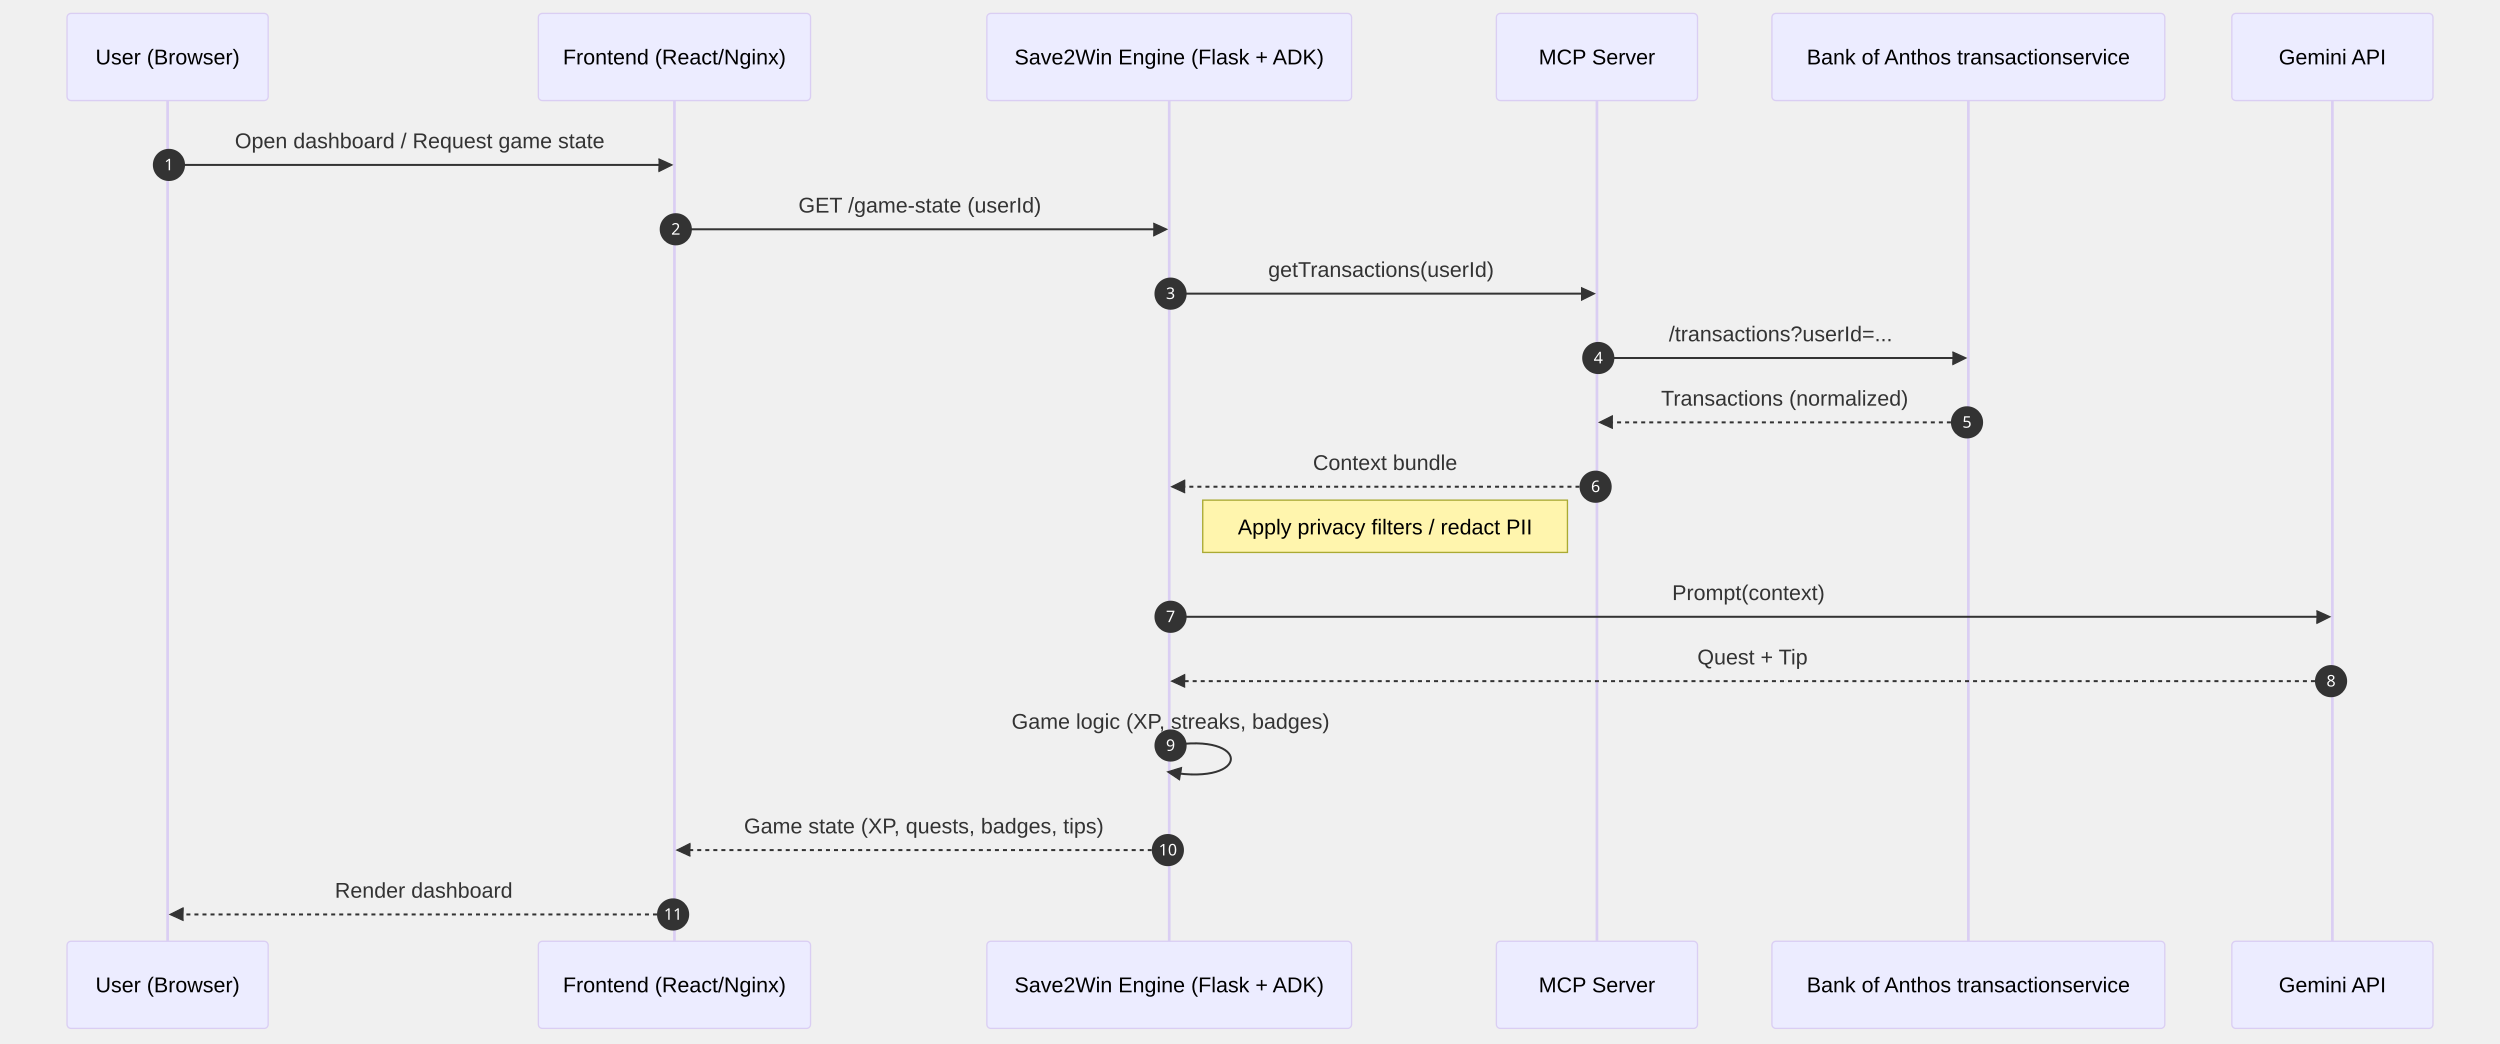
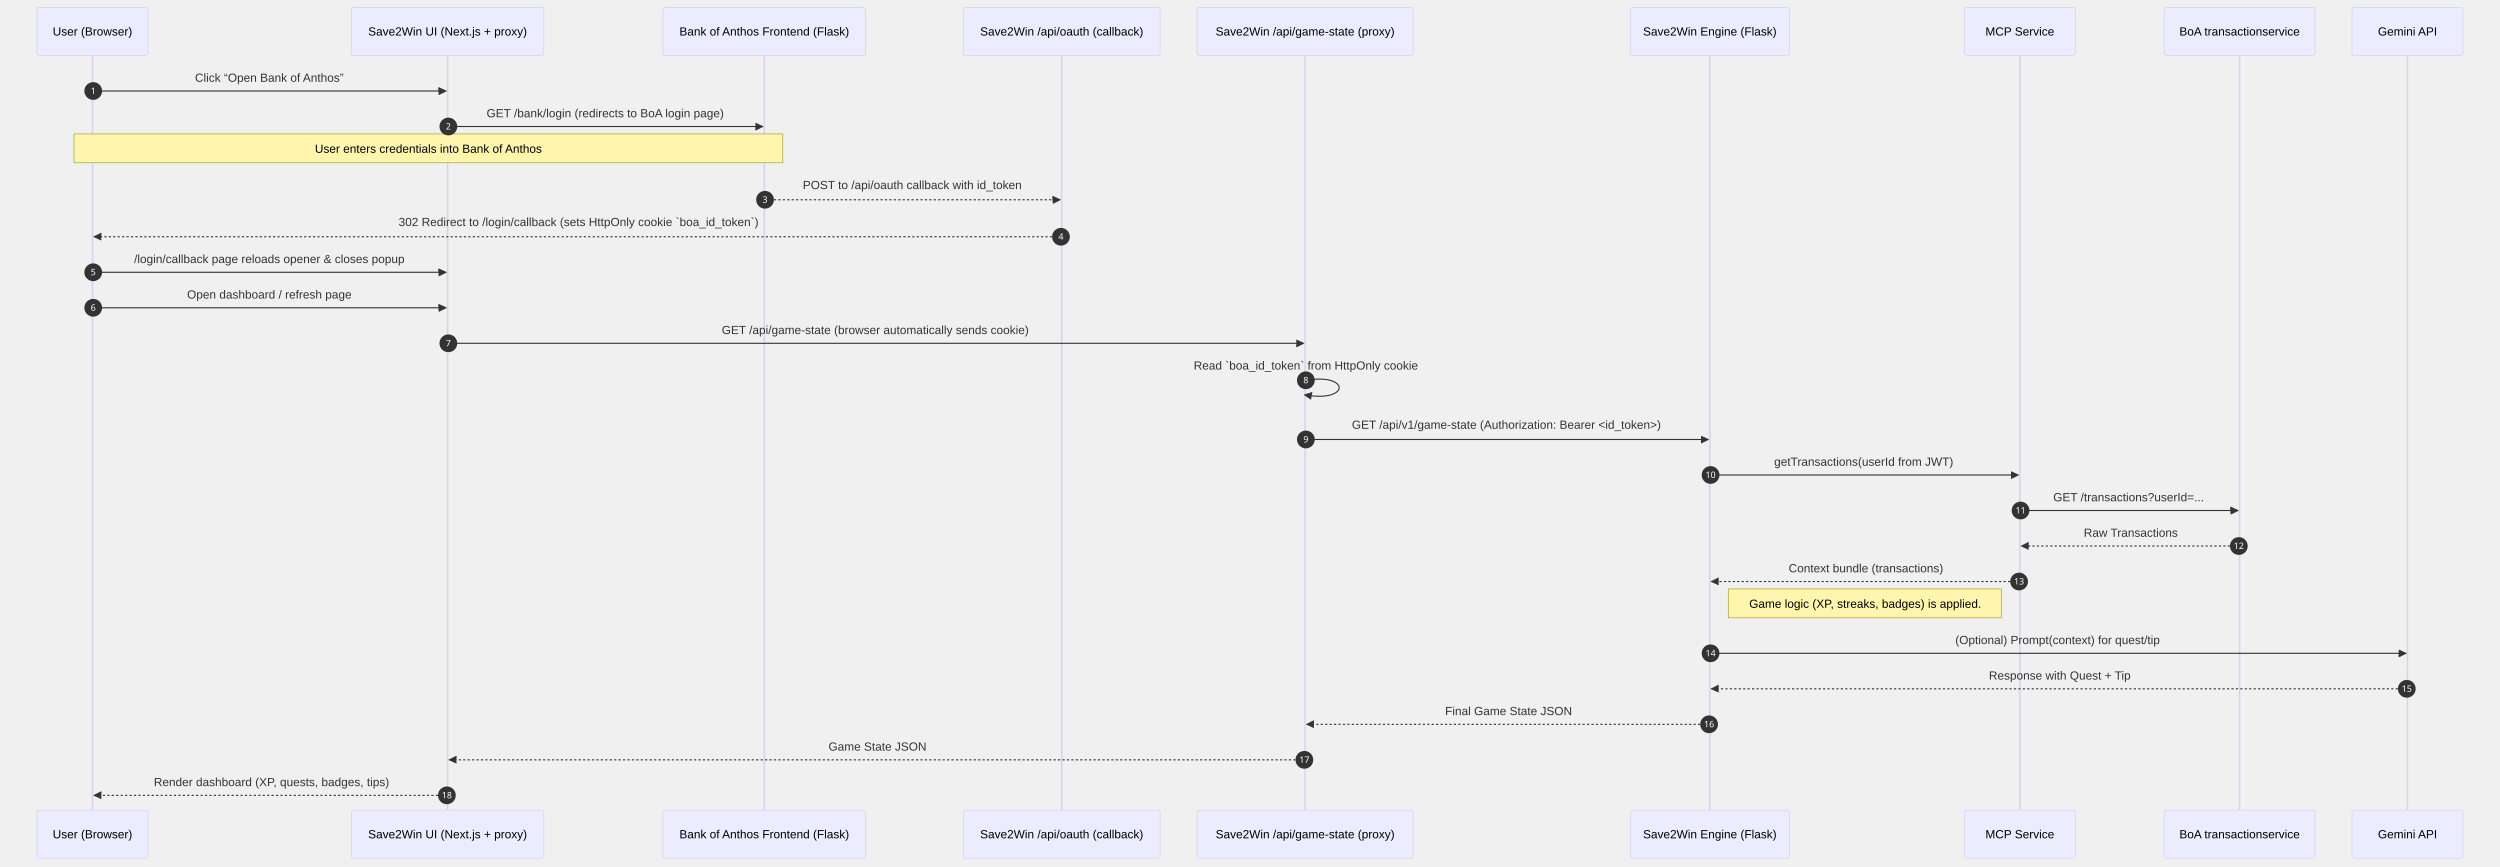
- <svg xmlns="http://www.w3.org/2000/svg" id="my-svg" width="100%" style="max-width: 1864.5px; background-color: white;" viewBox="-50 -10 1864.5 778" role="graphics-document document" aria-roledescription="sequence">
-   <g>
-     <rect x="1614.5" y="692" fill="#eaeaea" stroke="#666" width="150" height="65" name="GEM" rx="3" ry="3" class="actor actor-bottom" />
-     <text x="1689.5" y="724.5" dominant-baseline="central" alignment-baseline="central" class="actor actor-box" style="text-anchor: middle; font-size: 16px; font-weight: 400;">
-       <tspan x="1689.5" dy="0">Gemini API</tspan>
-     </text>
-   </g>
-   <g>
-     <rect x="1271.5" y="692" fill="#eaeaea" stroke="#666" width="293" height="65" name="TXS" rx="3" ry="3" class="actor actor-bottom" />
-     <text x="1418" y="724.5" dominant-baseline="central" alignment-baseline="central" class="actor actor-box" style="text-anchor: middle; font-size: 16px; font-weight: 400;">
-       <tspan x="1418" dy="0">Bank of Anthos transactionservice</tspan>
-     </text>
-   </g>
-   <g>
-     <rect x="1066" y="692" fill="#eaeaea" stroke="#666" width="150" height="65" name="MCP" rx="3" ry="3" class="actor actor-bottom" />
-     <text x="1141" y="724.5" dominant-baseline="central" alignment-baseline="central" class="actor actor-box" style="text-anchor: middle; font-size: 16px; font-weight: 400;">
-       <tspan x="1141" dy="0">MCP Server</tspan>
-     </text>
-   </g>
-   <g>
-     <rect x="686" y="692" fill="#eaeaea" stroke="#666" width="272" height="65" name="S2W" rx="3" ry="3" class="actor actor-bottom" />
-     <text x="822" y="724.5" dominant-baseline="central" alignment-baseline="central" class="actor actor-box" style="text-anchor: middle; font-size: 16px; font-weight: 400;">
-       <tspan x="822" dy="0">Save2Win Engine (Flask + ADK)</tspan>
-     </text>
-   </g>
-   <g>
-     <rect x="351.5" y="692" fill="#eaeaea" stroke="#666" width="203" height="65" name="FE" rx="3" ry="3" class="actor actor-bottom" />
-     <text x="453" y="724.5" dominant-baseline="central" alignment-baseline="central" class="actor actor-box" style="text-anchor: middle; font-size: 16px; font-weight: 400;">
-       <tspan x="453" dy="0">Frontend (React/Nginx)</tspan>
-     </text>
-   </g>
-   <g>
-     <rect x="0" y="692" fill="#eaeaea" stroke="#666" width="150" height="65" name="User" rx="3" ry="3" class="actor actor-bottom" />
-     <text x="75" y="724.5" dominant-baseline="central" alignment-baseline="central" class="actor actor-box" style="text-anchor: middle; font-size: 16px; font-weight: 400;">
+ <svg xmlns="http://www.w3.org/2000/svg" id="my-svg" width="100%" style="max-width: 3379px; background-color: white;" viewBox="-50 -10 3379 1171" role="graphics-document document" aria-roledescription="sequence">
+   <g>
+     <rect x="3129" y="1085" fill="#eaeaea" stroke="#666" width="150" height="65" name="GEM" rx="3" ry="3" class="actor actor-bottom" />
+     <text x="3204" y="1117.5" dominant-baseline="central" alignment-baseline="central" class="actor actor-box" style="text-anchor: middle; font-size: 16px; font-weight: 400;">
+       <tspan x="3204" dy="0">Gemini API</tspan>
+     </text>
+   </g>
+   <g>
+     <rect x="2875" y="1085" fill="#eaeaea" stroke="#666" width="204" height="65" name="TXS" rx="3" ry="3" class="actor actor-bottom" />
+     <text x="2977" y="1117.5" dominant-baseline="central" alignment-baseline="central" class="actor actor-box" style="text-anchor: middle; font-size: 16px; font-weight: 400;">
+       <tspan x="2977" dy="0">BoA transactionservice</tspan>
+     </text>
+   </g>
+   <g>
+     <rect x="2605" y="1085" fill="#eaeaea" stroke="#666" width="150" height="65" name="MCP" rx="3" ry="3" class="actor actor-bottom" />
+     <text x="2680" y="1117.5" dominant-baseline="central" alignment-baseline="central" class="actor actor-box" style="text-anchor: middle; font-size: 16px; font-weight: 400;">
+       <tspan x="2680" dy="0">MCP Service</tspan>
+     </text>
+   </g>
+   <g>
+     <rect x="2153.5" y="1085" fill="#eaeaea" stroke="#666" width="215" height="65" name="ENG" rx="3" ry="3" class="actor actor-bottom" />
+     <text x="2261" y="1117.5" dominant-baseline="central" alignment-baseline="central" class="actor actor-box" style="text-anchor: middle; font-size: 16px; font-weight: 400;">
+       <tspan x="2261" dy="0">Save2Win Engine (Flask)</tspan>
+     </text>
+   </g>
+   <g>
+     <rect x="1568" y="1085" fill="#eaeaea" stroke="#666" width="292" height="65" name="API" rx="3" ry="3" class="actor actor-bottom" />
+     <text x="1714" y="1117.5" dominant-baseline="central" alignment-baseline="central" class="actor actor-box" style="text-anchor: middle; font-size: 16px; font-weight: 400;">
+       <tspan x="1714" dy="0">Save2Win /api/game-state (proxy)</tspan>
+     </text>
+   </g>
+   <g>
+     <rect x="1252" y="1085" fill="#eaeaea" stroke="#666" width="266" height="65" name="CB" rx="3" ry="3" class="actor actor-bottom" />
+     <text x="1385" y="1117.5" dominant-baseline="central" alignment-baseline="central" class="actor actor-box" style="text-anchor: middle; font-size: 16px; font-weight: 400;">
+       <tspan x="1385" dy="0">Save2Win /api/oauth (callback)</tspan>
+     </text>
+   </g>
+   <g>
+     <rect x="846" y="1085" fill="#eaeaea" stroke="#666" width="274" height="65" name="BoA" rx="3" ry="3" class="actor actor-bottom" />
+     <text x="983" y="1117.5" dominant-baseline="central" alignment-baseline="central" class="actor actor-box" style="text-anchor: middle; font-size: 16px; font-weight: 400;">
+       <tspan x="983" dy="0">Bank of Anthos Frontend (Flask)</tspan>
+     </text>
+   </g>
+   <g>
+     <rect x="425" y="1085" fill="#eaeaea" stroke="#666" width="260" height="65" name="UI" rx="3" ry="3" class="actor actor-bottom" />
+     <text x="555" y="1117.5" dominant-baseline="central" alignment-baseline="central" class="actor actor-box" style="text-anchor: middle; font-size: 16px; font-weight: 400;">
+       <tspan x="555" dy="0">Save2Win UI (Next.js + proxy)</tspan>
+     </text>
+   </g>
+   <g>
+     <rect x="0" y="1085" fill="#eaeaea" stroke="#666" width="150" height="65" name="U" rx="3" ry="3" class="actor actor-bottom" />
+     <text x="75" y="1117.5" dominant-baseline="central" alignment-baseline="central" class="actor actor-box" style="text-anchor: middle; font-size: 16px; font-weight: 400;">
      <tspan x="75" dy="0">User (Browser)</tspan>
    </text>
  </g>
  <g>
-     <line id="actor5" x1="1689.5" y1="65" x2="1689.5" y2="692" class="actor-line 200" stroke-width="0.5px" stroke="#999" name="GEM" />
+     <line id="actor8" x1="3204" y1="65" x2="3204" y2="1085" class="actor-line 200" stroke-width="0.5px" stroke="#999" name="GEM" />
+     <g id="root-8">
+       <rect x="3129" y="0" fill="#eaeaea" stroke="#666" width="150" height="65" name="GEM" rx="3" ry="3" class="actor actor-top" />
+       <text x="3204" y="32.5" dominant-baseline="central" alignment-baseline="central" class="actor actor-box" style="text-anchor: middle; font-size: 16px; font-weight: 400;">
+         <tspan x="3204" dy="0">Gemini API</tspan>
+       </text>
+     </g>
+   </g>
+   <g>
+     <line id="actor7" x1="2977" y1="65" x2="2977" y2="1085" class="actor-line 200" stroke-width="0.5px" stroke="#999" name="TXS" />
+     <g id="root-7">
+       <rect x="2875" y="0" fill="#eaeaea" stroke="#666" width="204" height="65" name="TXS" rx="3" ry="3" class="actor actor-top" />
+       <text x="2977" y="32.5" dominant-baseline="central" alignment-baseline="central" class="actor actor-box" style="text-anchor: middle; font-size: 16px; font-weight: 400;">
+         <tspan x="2977" dy="0">BoA transactionservice</tspan>
+       </text>
+     </g>
+   </g>
+   <g>
+     <line id="actor6" x1="2680" y1="65" x2="2680" y2="1085" class="actor-line 200" stroke-width="0.5px" stroke="#999" name="MCP" />
+     <g id="root-6">
+       <rect x="2605" y="0" fill="#eaeaea" stroke="#666" width="150" height="65" name="MCP" rx="3" ry="3" class="actor actor-top" />
+       <text x="2680" y="32.5" dominant-baseline="central" alignment-baseline="central" class="actor actor-box" style="text-anchor: middle; font-size: 16px; font-weight: 400;">
+         <tspan x="2680" dy="0">MCP Service</tspan>
+       </text>
+     </g>
+   </g>
+   <g>
+     <line id="actor5" x1="2261" y1="65" x2="2261" y2="1085" class="actor-line 200" stroke-width="0.5px" stroke="#999" name="ENG" />
    <g id="root-5">
-       <rect x="1614.5" y="0" fill="#eaeaea" stroke="#666" width="150" height="65" name="GEM" rx="3" ry="3" class="actor actor-top" />
-       <text x="1689.5" y="32.5" dominant-baseline="central" alignment-baseline="central" class="actor actor-box" style="text-anchor: middle; font-size: 16px; font-weight: 400;">
-         <tspan x="1689.5" dy="0">Gemini API</tspan>
-       </text>
-     </g>
-   </g>
-   <g>
-     <line id="actor4" x1="1418" y1="65" x2="1418" y2="692" class="actor-line 200" stroke-width="0.5px" stroke="#999" name="TXS" />
+       <rect x="2153.5" y="0" fill="#eaeaea" stroke="#666" width="215" height="65" name="ENG" rx="3" ry="3" class="actor actor-top" />
+       <text x="2261" y="32.5" dominant-baseline="central" alignment-baseline="central" class="actor actor-box" style="text-anchor: middle; font-size: 16px; font-weight: 400;">
+         <tspan x="2261" dy="0">Save2Win Engine (Flask)</tspan>
+       </text>
+     </g>
+   </g>
+   <g>
+     <line id="actor4" x1="1714" y1="65" x2="1714" y2="1085" class="actor-line 200" stroke-width="0.5px" stroke="#999" name="API" />
    <g id="root-4">
-       <rect x="1271.5" y="0" fill="#eaeaea" stroke="#666" width="293" height="65" name="TXS" rx="3" ry="3" class="actor actor-top" />
-       <text x="1418" y="32.5" dominant-baseline="central" alignment-baseline="central" class="actor actor-box" style="text-anchor: middle; font-size: 16px; font-weight: 400;">
-         <tspan x="1418" dy="0">Bank of Anthos transactionservice</tspan>
-       </text>
-     </g>
-   </g>
-   <g>
-     <line id="actor3" x1="1141" y1="65" x2="1141" y2="692" class="actor-line 200" stroke-width="0.5px" stroke="#999" name="MCP" />
+       <rect x="1568" y="0" fill="#eaeaea" stroke="#666" width="292" height="65" name="API" rx="3" ry="3" class="actor actor-top" />
+       <text x="1714" y="32.5" dominant-baseline="central" alignment-baseline="central" class="actor actor-box" style="text-anchor: middle; font-size: 16px; font-weight: 400;">
+         <tspan x="1714" dy="0">Save2Win /api/game-state (proxy)</tspan>
+       </text>
+     </g>
+   </g>
+   <g>
+     <line id="actor3" x1="1385" y1="65" x2="1385" y2="1085" class="actor-line 200" stroke-width="0.5px" stroke="#999" name="CB" />
    <g id="root-3">
-       <rect x="1066" y="0" fill="#eaeaea" stroke="#666" width="150" height="65" name="MCP" rx="3" ry="3" class="actor actor-top" />
-       <text x="1141" y="32.5" dominant-baseline="central" alignment-baseline="central" class="actor actor-box" style="text-anchor: middle; font-size: 16px; font-weight: 400;">
-         <tspan x="1141" dy="0">MCP Server</tspan>
-       </text>
-     </g>
-   </g>
-   <g>
-     <line id="actor2" x1="822" y1="65" x2="822" y2="692" class="actor-line 200" stroke-width="0.5px" stroke="#999" name="S2W" />
+       <rect x="1252" y="0" fill="#eaeaea" stroke="#666" width="266" height="65" name="CB" rx="3" ry="3" class="actor actor-top" />
+       <text x="1385" y="32.5" dominant-baseline="central" alignment-baseline="central" class="actor actor-box" style="text-anchor: middle; font-size: 16px; font-weight: 400;">
+         <tspan x="1385" dy="0">Save2Win /api/oauth (callback)</tspan>
+       </text>
+     </g>
+   </g>
+   <g>
+     <line id="actor2" x1="983" y1="65" x2="983" y2="1085" class="actor-line 200" stroke-width="0.5px" stroke="#999" name="BoA" />
    <g id="root-2">
-       <rect x="686" y="0" fill="#eaeaea" stroke="#666" width="272" height="65" name="S2W" rx="3" ry="3" class="actor actor-top" />
-       <text x="822" y="32.5" dominant-baseline="central" alignment-baseline="central" class="actor actor-box" style="text-anchor: middle; font-size: 16px; font-weight: 400;">
-         <tspan x="822" dy="0">Save2Win Engine (Flask + ADK)</tspan>
-       </text>
-     </g>
-   </g>
-   <g>
-     <line id="actor1" x1="453" y1="65" x2="453" y2="692" class="actor-line 200" stroke-width="0.5px" stroke="#999" name="FE" />
+       <rect x="846" y="0" fill="#eaeaea" stroke="#666" width="274" height="65" name="BoA" rx="3" ry="3" class="actor actor-top" />
+       <text x="983" y="32.5" dominant-baseline="central" alignment-baseline="central" class="actor actor-box" style="text-anchor: middle; font-size: 16px; font-weight: 400;">
+         <tspan x="983" dy="0">Bank of Anthos Frontend (Flask)</tspan>
+       </text>
+     </g>
+   </g>
+   <g>
+     <line id="actor1" x1="555" y1="65" x2="555" y2="1085" class="actor-line 200" stroke-width="0.5px" stroke="#999" name="UI" />
    <g id="root-1">
-       <rect x="351.5" y="0" fill="#eaeaea" stroke="#666" width="203" height="65" name="FE" rx="3" ry="3" class="actor actor-top" />
-       <text x="453" y="32.5" dominant-baseline="central" alignment-baseline="central" class="actor actor-box" style="text-anchor: middle; font-size: 16px; font-weight: 400;">
-         <tspan x="453" dy="0">Frontend (React/Nginx)</tspan>
-       </text>
-     </g>
-   </g>
-   <g>
-     <line id="actor0" x1="75" y1="65" x2="75" y2="692" class="actor-line 200" stroke-width="0.5px" stroke="#999" name="User" />
+       <rect x="425" y="0" fill="#eaeaea" stroke="#666" width="260" height="65" name="UI" rx="3" ry="3" class="actor actor-top" />
+       <text x="555" y="32.5" dominant-baseline="central" alignment-baseline="central" class="actor actor-box" style="text-anchor: middle; font-size: 16px; font-weight: 400;">
+         <tspan x="555" dy="0">Save2Win UI (Next.js + proxy)</tspan>
+       </text>
+     </g>
+   </g>
+   <g>
+     <line id="actor0" x1="75" y1="65" x2="75" y2="1085" class="actor-line 200" stroke-width="0.5px" stroke="#999" name="U" />
    <g id="root-0">
-       <rect x="0" y="0" fill="#eaeaea" stroke="#666" width="150" height="65" name="User" rx="3" ry="3" class="actor actor-top" />
+       <rect x="0" y="0" fill="#eaeaea" stroke="#666" width="150" height="65" name="U" rx="3" ry="3" class="actor actor-top" />
      <text x="75" y="32.5" dominant-baseline="central" alignment-baseline="central" class="actor actor-box" style="text-anchor: middle; font-size: 16px; font-weight: 400;">
        <tspan x="75" dy="0">User (Browser)</tspan>
      </text>
    </g>
  </g>
  <style>#my-svg{font-family:"trebuchet ms",verdana,arial,sans-serif;font-size:16px;fill:#333;}@keyframes edge-animation-frame{from{stroke-dashoffset:0;}}@keyframes dash{to{stroke-dashoffset:0;}}#my-svg .edge-animation-slow{stroke-dasharray:9,5!important;stroke-dashoffset:900;animation:dash 50s linear infinite;stroke-linecap:round;}#my-svg .edge-animation-fast{stroke-dasharray:9,5!important;stroke-dashoffset:900;animation:dash 20s linear infinite;stroke-linecap:round;}#my-svg .error-icon{fill:#552222;}#my-svg .error-text{fill:#552222;stroke:#552222;}#my-svg .edge-thickness-normal{stroke-width:1px;}#my-svg .edge-thickness-thick{stroke-width:3.5px;}#my-svg .edge-pattern-solid{stroke-dasharray:0;}#my-svg .edge-thickness-invisible{stroke-width:0;fill:none;}#my-svg .edge-pattern-dashed{stroke-dasharray:3;}#my-svg .edge-pattern-dotted{stroke-dasharray:2;}#my-svg .marker{fill:#333333;stroke:#333333;}#my-svg .marker.cross{stroke:#333333;}#my-svg svg{font-family:"trebuchet ms",verdana,arial,sans-serif;font-size:16px;}#my-svg p{margin:0;}#my-svg .actor{stroke:hsl(259.626, 59.777%, 87.902%);fill:#ECECFF;}#my-svg text.actor&gt;tspan{fill:black;stroke:none;}#my-svg .actor-line{stroke:hsl(259.626, 59.777%, 87.902%);}#my-svg .innerArc{stroke-width:1.5;stroke-dasharray:none;}#my-svg .messageLine0{stroke-width:1.5;stroke-dasharray:none;stroke:#333;}#my-svg .messageLine1{stroke-width:1.5;stroke-dasharray:2,2;stroke:#333;}#my-svg #arrowhead path{fill:#333;stroke:#333;}#my-svg .sequenceNumber{fill:white;}#my-svg #sequencenumber{fill:#333;}#my-svg #crosshead path{fill:#333;stroke:#333;}#my-svg .messageText{fill:#333;stroke:none;}#my-svg .labelBox{stroke:hsl(259.626, 59.777%, 87.902%);fill:#ECECFF;}#my-svg .labelText,#my-svg .labelText&gt;tspan{fill:black;stroke:none;}#my-svg .loopText,#my-svg .loopText&gt;tspan{fill:black;stroke:none;}#my-svg .loopLine{stroke-width:2px;stroke-dasharray:2,2;stroke:hsl(259.626, 59.777%, 87.902%);fill:hsl(259.626, 59.777%, 87.902%);}#my-svg .note{stroke:#aaaa33;fill:#fff5ad;}#my-svg .noteText,#my-svg .noteText&gt;tspan{fill:black;stroke:none;}#my-svg .activation0{fill:#f4f4f4;stroke:#666;}#my-svg .activation1{fill:#f4f4f4;stroke:#666;}#my-svg .activation2{fill:#f4f4f4;stroke:#666;}#my-svg .actorPopupMenu{position:absolute;}#my-svg .actorPopupMenuPanel{position:absolute;fill:#ECECFF;box-shadow:0px 8px 16px 0px rgba(0,0,0,0.2);filter:drop-shadow(3px 5px 2px rgb(0 0 0 / 0.4));}#my-svg .actor-man line{stroke:hsl(259.626, 59.777%, 87.902%);fill:#ECECFF;}#my-svg .actor-man circle,#my-svg line{stroke:hsl(259.626, 59.777%, 87.902%);fill:#ECECFF;stroke-width:2px;}#my-svg :root{--mermaid-font-family:"trebuchet ms",verdana,arial,sans-serif;}</style>
  <g />
  <defs>
    <symbol id="computer" width="24" height="24">
      <path transform="scale(.5)" d="M2 2v13h20v-13h-20zm18 11h-16v-9h16v9zm-10.228 6l.466-1h3.524l.467 1h-4.457zm14.228 3h-24l2-6h2.104l-1.33 4h18.45l-1.297-4h2.073l2 6zm-5-10h-14v-7h14v7z" />
    </symbol>
  </defs>
  <defs>
    <symbol id="database" fill-rule="evenodd" clip-rule="evenodd">
      <path transform="scale(.5)" d="M12.258.001l.256.004.255.005.253.008.251.01.249.012.247.015.246.016.242.019.241.02.239.023.236.024.233.027.231.028.229.031.225.032.223.034.22.036.217.038.214.04.211.041.208.043.205.045.201.046.198.048.194.05.191.051.187.053.183.054.18.056.175.057.172.059.168.06.163.061.16.063.155.064.15.066.074.033.073.033.071.034.07.034.069.035.068.035.067.035.066.035.064.036.064.036.062.036.06.036.06.037.058.037.058.037.055.038.055.038.053.038.052.038.051.039.05.039.048.039.047.039.045.04.044.04.043.04.041.04.04.041.039.041.037.041.036.041.034.041.033.042.032.042.03.042.029.042.027.042.026.043.024.043.023.043.021.043.02.043.018.044.017.043.015.044.013.044.012.044.011.045.009.044.007.045.006.045.004.045.002.045.001.045v17l-.001.045-.002.045-.004.045-.006.045-.007.045-.009.044-.011.045-.012.044-.013.044-.015.044-.017.043-.018.044-.02.043-.021.043-.023.043-.024.043-.026.043-.027.042-.029.042-.03.042-.032.042-.033.042-.034.041-.036.041-.037.041-.039.041-.04.041-.041.04-.043.04-.044.04-.045.04-.047.039-.048.039-.05.039-.051.039-.052.038-.053.038-.055.038-.055.038-.058.037-.058.037-.06.037-.06.036-.062.036-.064.036-.064.036-.066.035-.067.035-.068.035-.069.035-.07.034-.071.034-.073.033-.074.033-.15.066-.155.064-.16.063-.163.061-.168.06-.172.059-.175.057-.18.056-.183.054-.187.053-.191.051-.194.05-.198.048-.201.046-.205.045-.208.043-.211.041-.214.04-.217.038-.22.036-.223.034-.225.032-.229.031-.231.028-.233.027-.236.024-.239.023-.241.02-.242.019-.246.016-.247.015-.249.012-.251.01-.253.008-.255.005-.256.004-.258.001-.258-.001-.256-.004-.255-.005-.253-.008-.251-.01-.249-.012-.247-.015-.245-.016-.243-.019-.241-.02-.238-.023-.236-.024-.234-.027-.231-.028-.228-.031-.226-.032-.223-.034-.22-.036-.217-.038-.214-.04-.211-.041-.208-.043-.204-.045-.201-.046-.198-.048-.195-.05-.19-.051-.187-.053-.184-.054-.179-.056-.176-.057-.172-.059-.167-.06-.164-.061-.159-.063-.155-.064-.151-.066-.074-.033-.072-.033-.072-.034-.07-.034-.069-.035-.068-.035-.067-.035-.066-.035-.064-.036-.063-.036-.062-.036-.061-.036-.06-.037-.058-.037-.057-.037-.056-.038-.055-.038-.053-.038-.052-.038-.051-.039-.049-.039-.049-.039-.046-.039-.046-.04-.044-.04-.043-.04-.041-.04-.04-.041-.039-.041-.037-.041-.036-.041-.034-.041-.033-.042-.032-.042-.03-.042-.029-.042-.027-.042-.026-.043-.024-.043-.023-.043-.021-.043-.02-.043-.018-.044-.017-.043-.015-.044-.013-.044-.012-.044-.011-.045-.009-.044-.007-.045-.006-.045-.004-.045-.002-.045-.001-.045v-17l.001-.045.002-.045.004-.045.006-.045.007-.045.009-.044.011-.045.012-.044.013-.044.015-.044.017-.043.018-.044.02-.043.021-.043.023-.043.024-.043.026-.043.027-.042.029-.042.03-.042.032-.042.033-.042.034-.041.036-.041.037-.041.039-.041.04-.041.041-.04.043-.04.044-.04.046-.04.046-.039.049-.039.049-.039.051-.039.052-.038.053-.038.055-.038.056-.038.057-.037.058-.037.06-.037.061-.036.062-.036.063-.036.064-.036.066-.035.067-.035.068-.035.069-.035.07-.034.072-.034.072-.033.074-.033.151-.066.155-.064.159-.063.164-.061.167-.06.172-.059.176-.057.179-.056.184-.054.187-.053.19-.051.195-.05.198-.048.201-.046.204-.045.208-.043.211-.041.214-.04.217-.038.22-.036.223-.034.226-.032.228-.031.231-.028.234-.027.236-.024.238-.023.241-.02.243-.019.245-.016.247-.015.249-.012.251-.01.253-.008.255-.005.256-.004.258-.001.258.001zm-9.258 20.499v.01l.001.021.003.021.004.022.005.021.006.022.007.022.009.023.01.022.011.023.012.023.013.023.015.023.016.024.017.023.018.024.019.024.021.024.022.025.023.024.024.025.052.049.056.05.061.051.066.051.07.051.075.051.079.052.084.052.088.052.092.052.097.052.102.051.105.052.11.052.114.051.119.051.123.051.127.05.131.05.135.05.139.048.144.049.147.047.152.047.155.047.16.045.163.045.167.043.171.043.176.041.178.041.183.039.187.039.19.037.194.035.197.035.202.033.204.031.209.03.212.029.216.027.219.025.222.024.226.021.23.02.233.018.236.016.24.015.243.012.246.01.249.008.253.005.256.004.259.001.26-.001.257-.004.254-.005.25-.008.247-.011.244-.012.241-.014.237-.016.233-.018.231-.021.226-.021.224-.024.22-.026.216-.027.212-.028.21-.031.205-.031.202-.034.198-.034.194-.036.191-.037.187-.039.183-.04.179-.04.175-.042.172-.043.168-.044.163-.045.16-.046.155-.046.152-.047.148-.048.143-.049.139-.049.136-.05.131-.05.126-.05.123-.051.118-.052.114-.051.11-.052.106-.052.101-.052.096-.052.092-.052.088-.053.083-.051.079-.052.074-.052.07-.051.065-.051.06-.051.056-.05.051-.05.023-.024.023-.025.021-.024.02-.024.019-.024.018-.024.017-.024.015-.023.014-.024.013-.023.012-.023.01-.023.01-.022.008-.022.006-.022.006-.022.004-.022.004-.021.001-.021.001-.021v-4.127l-.077.055-.08.053-.083.054-.085.053-.087.052-.09.052-.093.051-.095.05-.097.05-.1.049-.102.049-.105.048-.106.047-.109.047-.111.046-.114.045-.115.045-.118.044-.12.043-.122.042-.124.042-.126.041-.128.04-.13.04-.132.038-.134.038-.135.037-.138.037-.139.035-.142.035-.143.034-.144.033-.147.032-.148.031-.15.03-.151.03-.153.029-.154.027-.156.027-.158.026-.159.025-.161.024-.162.023-.163.022-.165.021-.166.02-.167.019-.169.018-.169.017-.171.016-.173.015-.173.014-.175.013-.175.012-.177.011-.178.01-.179.008-.179.008-.181.006-.182.005-.182.004-.184.003-.184.002h-.37l-.184-.002-.184-.003-.182-.004-.182-.005-.181-.006-.179-.008-.179-.008-.178-.01-.176-.011-.176-.012-.175-.013-.173-.014-.172-.015-.171-.016-.17-.017-.169-.018-.167-.019-.166-.02-.165-.021-.163-.022-.162-.023-.161-.024-.159-.025-.157-.026-.156-.027-.155-.027-.153-.029-.151-.03-.15-.03-.148-.031-.146-.032-.145-.033-.143-.034-.141-.035-.14-.035-.137-.037-.136-.037-.134-.038-.132-.038-.13-.04-.128-.04-.126-.041-.124-.042-.122-.042-.12-.044-.117-.043-.116-.045-.113-.045-.112-.046-.109-.047-.106-.047-.105-.048-.102-.049-.1-.049-.097-.05-.095-.05-.093-.052-.09-.051-.087-.052-.085-.053-.083-.054-.08-.054-.077-.054v4.127zm0-5.654v.011l.001.021.003.021.004.021.005.022.006.022.007.022.009.022.01.022.011.023.012.023.013.023.015.024.016.023.017.024.018.024.019.024.021.024.022.024.023.025.024.024.052.05.056.05.061.05.066.051.07.051.075.052.079.051.084.052.088.052.092.052.097.052.102.052.105.052.11.051.114.051.119.052.123.05.127.051.131.05.135.049.139.049.144.048.147.048.152.047.155.046.16.045.163.045.167.044.171.042.176.042.178.04.183.04.187.038.19.037.194.036.197.034.202.033.204.032.209.03.212.028.216.027.219.025.222.024.226.022.23.02.233.018.236.016.24.014.243.012.246.01.249.008.253.006.256.003.259.001.26-.001.257-.003.254-.006.25-.008.247-.01.244-.012.241-.015.237-.016.233-.018.231-.02.226-.022.224-.024.22-.025.216-.027.212-.029.21-.03.205-.032.202-.033.198-.035.194-.036.191-.037.187-.039.183-.039.179-.041.175-.042.172-.043.168-.044.163-.045.16-.045.155-.047.152-.047.148-.048.143-.048.139-.05.136-.049.131-.05.126-.051.123-.051.118-.051.114-.052.11-.052.106-.052.101-.052.096-.052.092-.052.088-.052.083-.052.079-.052.074-.051.07-.052.065-.051.06-.05.056-.051.051-.049.023-.025.023-.024.021-.025.02-.024.019-.024.018-.024.017-.024.015-.023.014-.023.013-.024.012-.022.01-.023.01-.023.008-.022.006-.022.006-.022.004-.021.004-.022.001-.021.001-.021v-4.139l-.077.054-.08.054-.083.054-.085.052-.087.053-.09.051-.093.051-.095.051-.097.05-.1.049-.102.049-.105.048-.106.047-.109.047-.111.046-.114.045-.115.044-.118.044-.12.044-.122.042-.124.042-.126.041-.128.04-.13.039-.132.039-.134.038-.135.037-.138.036-.139.036-.142.035-.143.033-.144.033-.147.033-.148.031-.15.03-.151.03-.153.028-.154.028-.156.027-.158.026-.159.025-.161.024-.162.023-.163.022-.165.021-.166.02-.167.019-.169.018-.169.017-.171.016-.173.015-.173.014-.175.013-.175.012-.177.011-.178.009-.179.009-.179.007-.181.007-.182.005-.182.004-.184.003-.184.002h-.37l-.184-.002-.184-.003-.182-.004-.182-.005-.181-.007-.179-.007-.179-.009-.178-.009-.176-.011-.176-.012-.175-.013-.173-.014-.172-.015-.171-.016-.17-.017-.169-.018-.167-.019-.166-.02-.165-.021-.163-.022-.162-.023-.161-.024-.159-.025-.157-.026-.156-.027-.155-.028-.153-.028-.151-.03-.15-.03-.148-.031-.146-.033-.145-.033-.143-.033-.141-.035-.14-.036-.137-.036-.136-.037-.134-.038-.132-.039-.13-.039-.128-.04-.126-.041-.124-.042-.122-.043-.12-.043-.117-.044-.116-.044-.113-.046-.112-.046-.109-.046-.106-.047-.105-.048-.102-.049-.1-.049-.097-.05-.095-.051-.093-.051-.09-.051-.087-.053-.085-.052-.083-.054-.08-.054-.077-.054v4.139zm0-5.666v.011l.001.02.003.022.004.021.005.022.006.021.007.022.009.023.01.022.011.023.012.023.013.023.015.023.016.024.017.024.018.023.019.024.021.025.022.024.023.024.024.025.052.05.056.05.061.05.066.051.07.051.075.052.079.051.084.052.088.052.092.052.097.052.102.052.105.051.11.052.114.051.119.051.123.051.127.05.131.05.135.05.139.049.144.048.147.048.152.047.155.046.16.045.163.045.167.043.171.043.176.042.178.04.183.04.187.038.19.037.194.036.197.034.202.033.204.032.209.03.212.028.216.027.219.025.222.024.226.021.23.02.233.018.236.017.24.014.243.012.246.01.249.008.253.006.256.003.259.001.26-.001.257-.003.254-.006.25-.008.247-.01.244-.013.241-.014.237-.016.233-.018.231-.02.226-.022.224-.024.22-.025.216-.027.212-.029.21-.03.205-.032.202-.033.198-.035.194-.036.191-.037.187-.039.183-.039.179-.041.175-.042.172-.043.168-.044.163-.045.16-.045.155-.047.152-.047.148-.048.143-.049.139-.049.136-.049.131-.051.126-.05.123-.051.118-.052.114-.051.11-.052.106-.052.101-.052.096-.052.092-.052.088-.052.083-.052.079-.052.074-.052.07-.051.065-.051.06-.051.056-.05.051-.049.023-.025.023-.025.021-.024.02-.024.019-.024.018-.024.017-.024.015-.023.014-.024.013-.023.012-.023.01-.022.01-.023.008-.022.006-.022.006-.022.004-.022.004-.021.001-.021.001-.021v-4.153l-.077.054-.08.054-.083.053-.085.053-.087.053-.09.051-.093.051-.095.051-.097.05-.1.049-.102.048-.105.048-.106.048-.109.046-.111.046-.114.046-.115.044-.118.044-.12.043-.122.043-.124.042-.126.041-.128.04-.13.039-.132.039-.134.038-.135.037-.138.036-.139.036-.142.034-.143.034-.144.033-.147.032-.148.032-.15.03-.151.03-.153.028-.154.028-.156.027-.158.026-.159.024-.161.024-.162.023-.163.023-.165.021-.166.02-.167.019-.169.018-.169.017-.171.016-.173.015-.173.014-.175.013-.175.012-.177.01-.178.01-.179.009-.179.007-.181.006-.182.006-.182.004-.184.003-.184.001-.185.001-.185-.001-.184-.001-.184-.003-.182-.004-.182-.006-.181-.006-.179-.007-.179-.009-.178-.01-.176-.01-.176-.012-.175-.013-.173-.014-.172-.015-.171-.016-.17-.017-.169-.018-.167-.019-.166-.02-.165-.021-.163-.023-.162-.023-.161-.024-.159-.024-.157-.026-.156-.027-.155-.028-.153-.028-.151-.03-.15-.03-.148-.032-.146-.032-.145-.033-.143-.034-.141-.034-.14-.036-.137-.036-.136-.037-.134-.038-.132-.039-.13-.039-.128-.041-.126-.041-.124-.041-.122-.043-.12-.043-.117-.044-.116-.044-.113-.046-.112-.046-.109-.046-.106-.048-.105-.048-.102-.048-.1-.05-.097-.049-.095-.051-.093-.051-.09-.052-.087-.052-.085-.053-.083-.053-.08-.054-.077-.054v4.153zm8.74-8.179l-.257.004-.254.005-.25.008-.247.011-.244.012-.241.014-.237.016-.233.018-.231.021-.226.022-.224.023-.22.026-.216.027-.212.028-.21.031-.205.032-.202.033-.198.034-.194.036-.191.038-.187.038-.183.04-.179.041-.175.042-.172.043-.168.043-.163.045-.16.046-.155.046-.152.048-.148.048-.143.048-.139.049-.136.05-.131.05-.126.051-.123.051-.118.051-.114.052-.11.052-.106.052-.101.052-.096.052-.092.052-.088.052-.083.052-.079.052-.074.051-.07.052-.065.051-.06.05-.056.05-.051.05-.023.025-.023.024-.021.024-.02.025-.019.024-.018.024-.017.023-.015.024-.014.023-.013.023-.012.023-.01.023-.01.022-.008.022-.006.023-.006.021-.004.022-.004.021-.001.021-.001.021.001.021.001.021.004.021.004.022.006.021.006.023.008.022.01.022.01.023.012.023.013.023.014.023.015.024.017.023.018.024.019.024.02.025.021.024.023.024.023.025.051.05.056.05.06.05.065.051.07.052.074.051.079.052.083.052.088.052.092.052.096.052.101.052.106.052.11.052.114.052.118.051.123.051.126.051.131.05.136.05.139.049.143.048.148.048.152.048.155.046.16.046.163.045.168.043.172.043.175.042.179.041.183.04.187.038.191.038.194.036.198.034.202.033.205.032.21.031.212.028.216.027.22.026.224.023.226.022.231.021.233.018.237.016.241.014.244.012.247.011.25.008.254.005.257.004.26.001.26-.001.257-.004.254-.005.25-.008.247-.011.244-.012.241-.014.237-.016.233-.018.231-.021.226-.022.224-.023.22-.026.216-.027.212-.028.21-.031.205-.032.202-.033.198-.034.194-.036.191-.038.187-.038.183-.04.179-.041.175-.042.172-.043.168-.043.163-.045.16-.046.155-.046.152-.048.148-.048.143-.048.139-.049.136-.05.131-.05.126-.051.123-.051.118-.051.114-.052.11-.052.106-.052.101-.052.096-.052.092-.052.088-.052.083-.052.079-.052.074-.051.07-.052.065-.051.06-.05.056-.05.051-.05.023-.025.023-.024.021-.024.02-.025.019-.024.018-.024.017-.023.015-.024.014-.023.013-.023.012-.023.01-.023.01-.022.008-.022.006-.023.006-.021.004-.022.004-.021.001-.021.001-.021-.001-.021-.001-.021-.004-.021-.004-.022-.006-.021-.006-.023-.008-.022-.01-.022-.01-.023-.012-.023-.013-.023-.014-.023-.015-.024-.017-.023-.018-.024-.019-.024-.02-.025-.021-.024-.023-.024-.023-.025-.051-.05-.056-.05-.06-.05-.065-.051-.07-.052-.074-.051-.079-.052-.083-.052-.088-.052-.092-.052-.096-.052-.101-.052-.106-.052-.11-.052-.114-.052-.118-.051-.123-.051-.126-.051-.131-.05-.136-.05-.139-.049-.143-.048-.148-.048-.152-.048-.155-.046-.16-.046-.163-.045-.168-.043-.172-.043-.175-.042-.179-.041-.183-.04-.187-.038-.191-.038-.194-.036-.198-.034-.202-.033-.205-.032-.21-.031-.212-.028-.216-.027-.22-.026-.224-.023-.226-.022-.231-.021-.233-.018-.237-.016-.241-.014-.244-.012-.247-.011-.25-.008-.254-.005-.257-.004-.26-.001-.26.001z" />
    </symbol>
  </defs>
  <defs>
    <symbol id="clock" width="24" height="24">
      <path transform="scale(.5)" d="M12 2c5.514 0 10 4.486 10 10s-4.486 10-10 10-10-4.486-10-10 4.486-10 10-10zm0-2c-6.627 0-12 5.373-12 12s5.373 12 12 12 12-5.373 12-12-5.373-12-12-12zm5.848 12.459c.202.038.202.333.001.372-1.907.361-6.045 1.111-6.547 1.111-.719 0-1.301-.582-1.301-1.301 0-.512.77-5.447 1.125-7.445.034-.192.312-.181.343.014l.985 6.238 5.394 1.011z" />
    </symbol>
  </defs>
  <defs>
    <marker id="arrowhead" refX="7.9" refY="5" markerUnits="userSpaceOnUse" markerWidth="12" markerHeight="12" orient="auto-start-reverse">
      <path d="M -1 0 L 10 5 L 0 10 z" />
    </marker>
  </defs>
  <defs>
    <marker id="crosshead" markerWidth="15" markerHeight="8" orient="auto" refX="4" refY="4.5">
      <path fill="none" stroke="#000000" stroke-width="1pt" d="M 1,2 L 6,7 M 6,2 L 1,7" style="stroke-dasharray: 0, 0;" />
    </marker>
  </defs>
  <defs>
    <marker id="filled-head" refX="15.5" refY="7" markerWidth="20" markerHeight="28" orient="auto">
      <path d="M 18,7 L9,13 L14,7 L9,1 Z" />
    </marker>
  </defs>
  <defs>
    <marker id="sequencenumber" refX="15" refY="15" markerWidth="60" markerHeight="40" orient="auto">
      <circle cx="15" cy="15" r="6" />
    </marker>
  </defs>
  <g>
-     <rect x="847" y="363" fill="#EDF2AE" stroke="#666" width="272" height="39" class="note" />
-     <text x="983" y="368" text-anchor="middle" dominant-baseline="middle" alignment-baseline="middle" class="noteText" dy="1em" style="font-size: 16px; font-weight: 400;">
-       <tspan x="983">Apply privacy filters / redact PII</tspan>
-     </text>
-   </g>
-   <text x="263" y="80" text-anchor="middle" dominant-baseline="middle" alignment-baseline="middle" class="messageText" dy="1em" style="font-size: 16px; font-weight: 400;">Open dashboard / Request game state</text>
-   <line x1="76" y1="113" x2="449" y2="113" class="messageLine0" stroke-width="2" stroke="none" marker-end="url(#arrowhead)" style="fill: none;" />
+     <rect x="50" y="171" fill="#EDF2AE" stroke="#666" width="958" height="39" class="note" />
+     <text x="529" y="176" text-anchor="middle" dominant-baseline="middle" alignment-baseline="middle" class="noteText" dy="1em" style="font-size: 16px; font-weight: 400;">
+       <tspan x="529">User enters credentials into Bank of Anthos</tspan>
+     </text>
+   </g>
+   <g>
+     <rect x="2286" y="786" fill="#EDF2AE" stroke="#666" width="369" height="39" class="note" />
+     <text x="2471" y="791" text-anchor="middle" dominant-baseline="middle" alignment-baseline="middle" class="noteText" dy="1em" style="font-size: 16px; font-weight: 400;">
+       <tspan x="2471">Game logic (XP, streaks, badges) is applied.</tspan>
+     </text>
+   </g>
+   <text x="314" y="80" text-anchor="middle" dominant-baseline="middle" alignment-baseline="middle" class="messageText" dy="1em" style="font-size: 16px; font-weight: 400;">Click “Open Bank of Anthos”</text>
+   <line x1="76" y1="113" x2="551" y2="113" class="messageLine0" stroke-width="2" stroke="none" marker-end="url(#arrowhead)" style="fill: none;" />
  <line x1="76" y1="113" x2="76" y2="113" stroke-width="0" marker-start="url(#sequencenumber)" />
  <text x="76" y="117" font-family="sans-serif" font-size="12px" text-anchor="middle" class="sequenceNumber">1</text>
-   <text x="636" y="128" text-anchor="middle" dominant-baseline="middle" alignment-baseline="middle" class="messageText" dy="1em" style="font-size: 16px; font-weight: 400;">GET /game-state (userId)</text>
-   <line x1="454" y1="161" x2="818" y2="161" class="messageLine0" stroke-width="2" stroke="none" marker-end="url(#arrowhead)" style="fill: none;" />
-   <line x1="454" y1="161" x2="454" y2="161" stroke-width="0" marker-start="url(#sequencenumber)" />
-   <text x="454" y="165" font-family="sans-serif" font-size="12px" text-anchor="middle" class="sequenceNumber">2</text>
-   <text x="980" y="176" text-anchor="middle" dominant-baseline="middle" alignment-baseline="middle" class="messageText" dy="1em" style="font-size: 16px; font-weight: 400;">getTransactions(userId)</text>
-   <line x1="823" y1="209" x2="1137" y2="209" class="messageLine0" stroke-width="2" stroke="none" marker-end="url(#arrowhead)" style="fill: none;" />
-   <line x1="823" y1="209" x2="823" y2="209" stroke-width="0" marker-start="url(#sequencenumber)" />
-   <text x="823" y="213" font-family="sans-serif" font-size="12px" text-anchor="middle" class="sequenceNumber">3</text>
-   <text x="1278" y="224" text-anchor="middle" dominant-baseline="middle" alignment-baseline="middle" class="messageText" dy="1em" style="font-size: 16px; font-weight: 400;">/transactions?userId=...</text>
-   <line x1="1142" y1="257" x2="1414" y2="257" class="messageLine0" stroke-width="2" stroke="none" marker-end="url(#arrowhead)" style="fill: none;" />
-   <line x1="1142" y1="257" x2="1142" y2="257" stroke-width="0" marker-start="url(#sequencenumber)" />
-   <text x="1142" y="261" font-family="sans-serif" font-size="12px" text-anchor="middle" class="sequenceNumber">4</text>
-   <text x="1281" y="272" text-anchor="middle" dominant-baseline="middle" alignment-baseline="middle" class="messageText" dy="1em" style="font-size: 16px; font-weight: 400;">Transactions (normalized)</text>
-   <line x1="1417" y1="305" x2="1145" y2="305" class="messageLine1" stroke-width="2" stroke="none" marker-end="url(#arrowhead)" style="stroke-dasharray: 3, 3; fill: none;" />
-   <line x1="1417" y1="305" x2="1417" y2="305" stroke-width="0" marker-start="url(#sequencenumber)" />
-   <text x="1417" y="309" font-family="sans-serif" font-size="12px" text-anchor="middle" class="sequenceNumber">5</text>
-   <text x="983" y="320" text-anchor="middle" dominant-baseline="middle" alignment-baseline="middle" class="messageText" dy="1em" style="font-size: 16px; font-weight: 400;">Context bundle</text>
-   <line x1="1140" y1="353" x2="826" y2="353" class="messageLine1" stroke-width="2" stroke="none" marker-end="url(#arrowhead)" style="stroke-dasharray: 3, 3; fill: none;" />
-   <line x1="1140" y1="353" x2="1140" y2="353" stroke-width="0" marker-start="url(#sequencenumber)" />
-   <text x="1140" y="357" font-family="sans-serif" font-size="12px" text-anchor="middle" class="sequenceNumber">6</text>
-   <text x="1254" y="417" text-anchor="middle" dominant-baseline="middle" alignment-baseline="middle" class="messageText" dy="1em" style="font-size: 16px; font-weight: 400;">Prompt(context)</text>
-   <line x1="823" y1="450" x2="1685.5" y2="450" class="messageLine0" stroke-width="2" stroke="none" marker-end="url(#arrowhead)" style="fill: none;" />
-   <line x1="823" y1="450" x2="823" y2="450" stroke-width="0" marker-start="url(#sequencenumber)" />
-   <text x="823" y="454" font-family="sans-serif" font-size="12px" text-anchor="middle" class="sequenceNumber">7</text>
-   <text x="1257" y="465" text-anchor="middle" dominant-baseline="middle" alignment-baseline="middle" class="messageText" dy="1em" style="font-size: 16px; font-weight: 400;">Quest + Tip</text>
-   <line x1="1688.5" y1="498" x2="826" y2="498" class="messageLine1" stroke-width="2" stroke="none" marker-end="url(#arrowhead)" style="stroke-dasharray: 3, 3; fill: none;" />
-   <line x1="1688.5" y1="498" x2="1688.5" y2="498" stroke-width="0" marker-start="url(#sequencenumber)" />
-   <text x="1688.5" y="502" font-family="sans-serif" font-size="12px" text-anchor="middle" class="sequenceNumber">8</text>
-   <text x="823" y="513" text-anchor="middle" dominant-baseline="middle" alignment-baseline="middle" class="messageText" dy="1em" style="font-size: 16px; font-weight: 400;">Game logic (XP, streaks, badges)</text>
-   <path d="M 823,546 C 883,536 883,576 823,566" class="messageLine0" stroke-width="2" stroke="none" marker-end="url(#arrowhead)" style="fill: none;" />
-   <line x1="823" y1="546" x2="823" y2="546" stroke-width="0" marker-start="url(#sequencenumber)" />
-   <text x="823" y="550" font-family="sans-serif" font-size="12px" text-anchor="middle" class="sequenceNumber">9</text>
-   <text x="639" y="591" text-anchor="middle" dominant-baseline="middle" alignment-baseline="middle" class="messageText" dy="1em" style="font-size: 16px; font-weight: 400;">Game state (XP, quests, badges, tips)</text>
-   <line x1="821" y1="624" x2="457" y2="624" class="messageLine1" stroke-width="2" stroke="none" marker-end="url(#arrowhead)" style="stroke-dasharray: 3, 3; fill: none;" />
-   <line x1="821" y1="624" x2="821" y2="624" stroke-width="0" marker-start="url(#sequencenumber)" />
-   <text x="821" y="628" font-family="sans-serif" font-size="12px" text-anchor="middle" class="sequenceNumber">10</text>
-   <text x="266" y="639" text-anchor="middle" dominant-baseline="middle" alignment-baseline="middle" class="messageText" dy="1em" style="font-size: 16px; font-weight: 400;">Render dashboard</text>
-   <line x1="452" y1="672" x2="79" y2="672" class="messageLine1" stroke-width="2" stroke="none" marker-end="url(#arrowhead)" style="stroke-dasharray: 3, 3; fill: none;" />
-   <line x1="452" y1="672" x2="452" y2="672" stroke-width="0" marker-start="url(#sequencenumber)" />
-   <text x="452" y="676" font-family="sans-serif" font-size="12px" text-anchor="middle" class="sequenceNumber">11</text>
+   <text x="768" y="128" text-anchor="middle" dominant-baseline="middle" alignment-baseline="middle" class="messageText" dy="1em" style="font-size: 16px; font-weight: 400;">GET /bank/login (redirects to BoA login page)</text>
+   <line x1="556" y1="161" x2="979" y2="161" class="messageLine0" stroke-width="2" stroke="none" marker-end="url(#arrowhead)" style="fill: none;" />
+   <line x1="556" y1="161" x2="556" y2="161" stroke-width="0" marker-start="url(#sequencenumber)" />
+   <text x="556" y="165" font-family="sans-serif" font-size="12px" text-anchor="middle" class="sequenceNumber">2</text>
+   <text x="1183" y="225" text-anchor="middle" dominant-baseline="middle" alignment-baseline="middle" class="messageText" dy="1em" style="font-size: 16px; font-weight: 400;">POST to /api/oauth callback with id_token</text>
+   <line x1="984" y1="260" x2="1381" y2="260" class="messageLine1" stroke-width="2" stroke="none" marker-end="url(#arrowhead)" style="stroke-dasharray: 3, 3; fill: none;" />
+   <line x1="984" y1="260" x2="984" y2="260" stroke-width="0" marker-start="url(#sequencenumber)" />
+   <text x="984" y="264" font-family="sans-serif" font-size="12px" text-anchor="middle" class="sequenceNumber">3</text>
+   <text x="732" y="275" text-anchor="middle" dominant-baseline="middle" alignment-baseline="middle" class="messageText" dy="1em" style="font-size: 16px; font-weight: 400;">302 Redirect to /login/callback (sets HttpOnly cookie `boa_id_token`)</text>
+   <line x1="1384" y1="310" x2="79" y2="310" class="messageLine1" stroke-width="2" stroke="none" marker-end="url(#arrowhead)" style="stroke-dasharray: 3, 3; fill: none;" />
+   <line x1="1384" y1="310" x2="1384" y2="310" stroke-width="0" marker-start="url(#sequencenumber)" />
+   <text x="1384" y="314" font-family="sans-serif" font-size="12px" text-anchor="middle" class="sequenceNumber">4</text>
+   <text x="314" y="325" text-anchor="middle" dominant-baseline="middle" alignment-baseline="middle" class="messageText" dy="1em" style="font-size: 16px; font-weight: 400;">/login/callback page reloads opener &amp; closes popup</text>
+   <line x1="76" y1="358" x2="551" y2="358" class="messageLine0" stroke-width="2" stroke="none" marker-end="url(#arrowhead)" style="fill: none;" />
+   <line x1="76" y1="358" x2="76" y2="358" stroke-width="0" marker-start="url(#sequencenumber)" />
+   <text x="76" y="362" font-family="sans-serif" font-size="12px" text-anchor="middle" class="sequenceNumber">5</text>
+   <text x="314" y="373" text-anchor="middle" dominant-baseline="middle" alignment-baseline="middle" class="messageText" dy="1em" style="font-size: 16px; font-weight: 400;">Open dashboard / refresh page</text>
+   <line x1="76" y1="406" x2="551" y2="406" class="messageLine0" stroke-width="2" stroke="none" marker-end="url(#arrowhead)" style="fill: none;" />
+   <line x1="76" y1="406" x2="76" y2="406" stroke-width="0" marker-start="url(#sequencenumber)" />
+   <text x="76" y="410" font-family="sans-serif" font-size="12px" text-anchor="middle" class="sequenceNumber">6</text>
+   <text x="1133" y="421" text-anchor="middle" dominant-baseline="middle" alignment-baseline="middle" class="messageText" dy="1em" style="font-size: 16px; font-weight: 400;">GET /api/game-state (browser automatically sends cookie)</text>
+   <line x1="556" y1="454" x2="1710" y2="454" class="messageLine0" stroke-width="2" stroke="none" marker-end="url(#arrowhead)" style="fill: none;" />
+   <line x1="556" y1="454" x2="556" y2="454" stroke-width="0" marker-start="url(#sequencenumber)" />
+   <text x="556" y="458" font-family="sans-serif" font-size="12px" text-anchor="middle" class="sequenceNumber">7</text>
+   <text x="1715" y="469" text-anchor="middle" dominant-baseline="middle" alignment-baseline="middle" class="messageText" dy="1em" style="font-size: 16px; font-weight: 400;">Read `boa_id_token` from HttpOnly cookie</text>
+   <path d="M 1715,504 C 1775,494 1775,534 1715,524" class="messageLine0" stroke-width="2" stroke="none" marker-end="url(#arrowhead)" style="fill: none;" />
+   <line x1="1715" y1="504" x2="1715" y2="504" stroke-width="0" marker-start="url(#sequencenumber)" />
+   <text x="1715" y="508" font-family="sans-serif" font-size="12px" text-anchor="middle" class="sequenceNumber">8</text>
+   <text x="1986" y="549" text-anchor="middle" dominant-baseline="middle" alignment-baseline="middle" class="messageText" dy="1em" style="font-size: 16px; font-weight: 400;">GET /api/v1/game-state (Authorization: Bearer &lt;id_token&gt;)</text>
+   <line x1="1715" y1="584" x2="2257" y2="584" class="messageLine0" stroke-width="2" stroke="none" marker-end="url(#arrowhead)" style="fill: none;" />
+   <line x1="1715" y1="584" x2="1715" y2="584" stroke-width="0" marker-start="url(#sequencenumber)" />
+   <text x="1715" y="588" font-family="sans-serif" font-size="12px" text-anchor="middle" class="sequenceNumber">9</text>
+   <text x="2469" y="599" text-anchor="middle" dominant-baseline="middle" alignment-baseline="middle" class="messageText" dy="1em" style="font-size: 16px; font-weight: 400;">getTransactions(userId from JWT)</text>
+   <line x1="2262" y1="632" x2="2676" y2="632" class="messageLine0" stroke-width="2" stroke="none" marker-end="url(#arrowhead)" style="fill: none;" />
+   <line x1="2262" y1="632" x2="2262" y2="632" stroke-width="0" marker-start="url(#sequencenumber)" />
+   <text x="2262" y="636" font-family="sans-serif" font-size="12px" text-anchor="middle" class="sequenceNumber">10</text>
+   <text x="2827" y="647" text-anchor="middle" dominant-baseline="middle" alignment-baseline="middle" class="messageText" dy="1em" style="font-size: 16px; font-weight: 400;">GET /transactions?userId=...</text>
+   <line x1="2681" y1="680" x2="2973" y2="680" class="messageLine0" stroke-width="2" stroke="none" marker-end="url(#arrowhead)" style="fill: none;" />
+   <line x1="2681" y1="680" x2="2681" y2="680" stroke-width="0" marker-start="url(#sequencenumber)" />
+   <text x="2681" y="684" font-family="sans-serif" font-size="12px" text-anchor="middle" class="sequenceNumber">11</text>
+   <text x="2830" y="695" text-anchor="middle" dominant-baseline="middle" alignment-baseline="middle" class="messageText" dy="1em" style="font-size: 16px; font-weight: 400;">Raw Transactions</text>
+   <line x1="2976" y1="728" x2="2684" y2="728" class="messageLine1" stroke-width="2" stroke="none" marker-end="url(#arrowhead)" style="stroke-dasharray: 3, 3; fill: none;" />
+   <line x1="2976" y1="728" x2="2976" y2="728" stroke-width="0" marker-start="url(#sequencenumber)" />
+   <text x="2976" y="732" font-family="sans-serif" font-size="12px" text-anchor="middle" class="sequenceNumber">12</text>
+   <text x="2472" y="743" text-anchor="middle" dominant-baseline="middle" alignment-baseline="middle" class="messageText" dy="1em" style="font-size: 16px; font-weight: 400;">Context bundle (transactions)</text>
+   <line x1="2679" y1="776" x2="2265" y2="776" class="messageLine1" stroke-width="2" stroke="none" marker-end="url(#arrowhead)" style="stroke-dasharray: 3, 3; fill: none;" />
+   <line x1="2679" y1="776" x2="2679" y2="776" stroke-width="0" marker-start="url(#sequencenumber)" />
+   <text x="2679" y="780" font-family="sans-serif" font-size="12px" text-anchor="middle" class="sequenceNumber">13</text>
+   <text x="2731" y="840" text-anchor="middle" dominant-baseline="middle" alignment-baseline="middle" class="messageText" dy="1em" style="font-size: 16px; font-weight: 400;">(Optional) Prompt(context) for quest/tip</text>
+   <line x1="2262" y1="873" x2="3200" y2="873" class="messageLine0" stroke-width="2" stroke="none" marker-end="url(#arrowhead)" style="fill: none;" />
+   <line x1="2262" y1="873" x2="2262" y2="873" stroke-width="0" marker-start="url(#sequencenumber)" />
+   <text x="2262" y="877" font-family="sans-serif" font-size="12px" text-anchor="middle" class="sequenceNumber">14</text>
+   <text x="2734" y="888" text-anchor="middle" dominant-baseline="middle" alignment-baseline="middle" class="messageText" dy="1em" style="font-size: 16px; font-weight: 400;">Response with Quest + Tip</text>
+   <line x1="3203" y1="921" x2="2265" y2="921" class="messageLine1" stroke-width="2" stroke="none" marker-end="url(#arrowhead)" style="stroke-dasharray: 3, 3; fill: none;" />
+   <line x1="3203" y1="921" x2="3203" y2="921" stroke-width="0" marker-start="url(#sequencenumber)" />
+   <text x="3203" y="925" font-family="sans-serif" font-size="12px" text-anchor="middle" class="sequenceNumber">15</text>
+   <text x="1989" y="936" text-anchor="middle" dominant-baseline="middle" alignment-baseline="middle" class="messageText" dy="1em" style="font-size: 16px; font-weight: 400;">Final Game State JSON</text>
+   <line x1="2260" y1="969" x2="1718" y2="969" class="messageLine1" stroke-width="2" stroke="none" marker-end="url(#arrowhead)" style="stroke-dasharray: 3, 3; fill: none;" />
+   <line x1="2260" y1="969" x2="2260" y2="969" stroke-width="0" marker-start="url(#sequencenumber)" />
+   <text x="2260" y="973" font-family="sans-serif" font-size="12px" text-anchor="middle" class="sequenceNumber">16</text>
+   <text x="1136" y="984" text-anchor="middle" dominant-baseline="middle" alignment-baseline="middle" class="messageText" dy="1em" style="font-size: 16px; font-weight: 400;">Game State JSON</text>
+   <line x1="1713" y1="1017" x2="559" y2="1017" class="messageLine1" stroke-width="2" stroke="none" marker-end="url(#arrowhead)" style="stroke-dasharray: 3, 3; fill: none;" />
+   <line x1="1713" y1="1017" x2="1713" y2="1017" stroke-width="0" marker-start="url(#sequencenumber)" />
+   <text x="1713" y="1021" font-family="sans-serif" font-size="12px" text-anchor="middle" class="sequenceNumber">17</text>
+   <text x="317" y="1032" text-anchor="middle" dominant-baseline="middle" alignment-baseline="middle" class="messageText" dy="1em" style="font-size: 16px; font-weight: 400;">Render dashboard (XP, quests, badges, tips)</text>
+   <line x1="554" y1="1065" x2="79" y2="1065" class="messageLine1" stroke-width="2" stroke="none" marker-end="url(#arrowhead)" style="stroke-dasharray: 3, 3; fill: none;" />
+   <line x1="554" y1="1065" x2="554" y2="1065" stroke-width="0" marker-start="url(#sequencenumber)" />
+   <text x="554" y="1069" font-family="sans-serif" font-size="12px" text-anchor="middle" class="sequenceNumber">18</text>
</svg>
